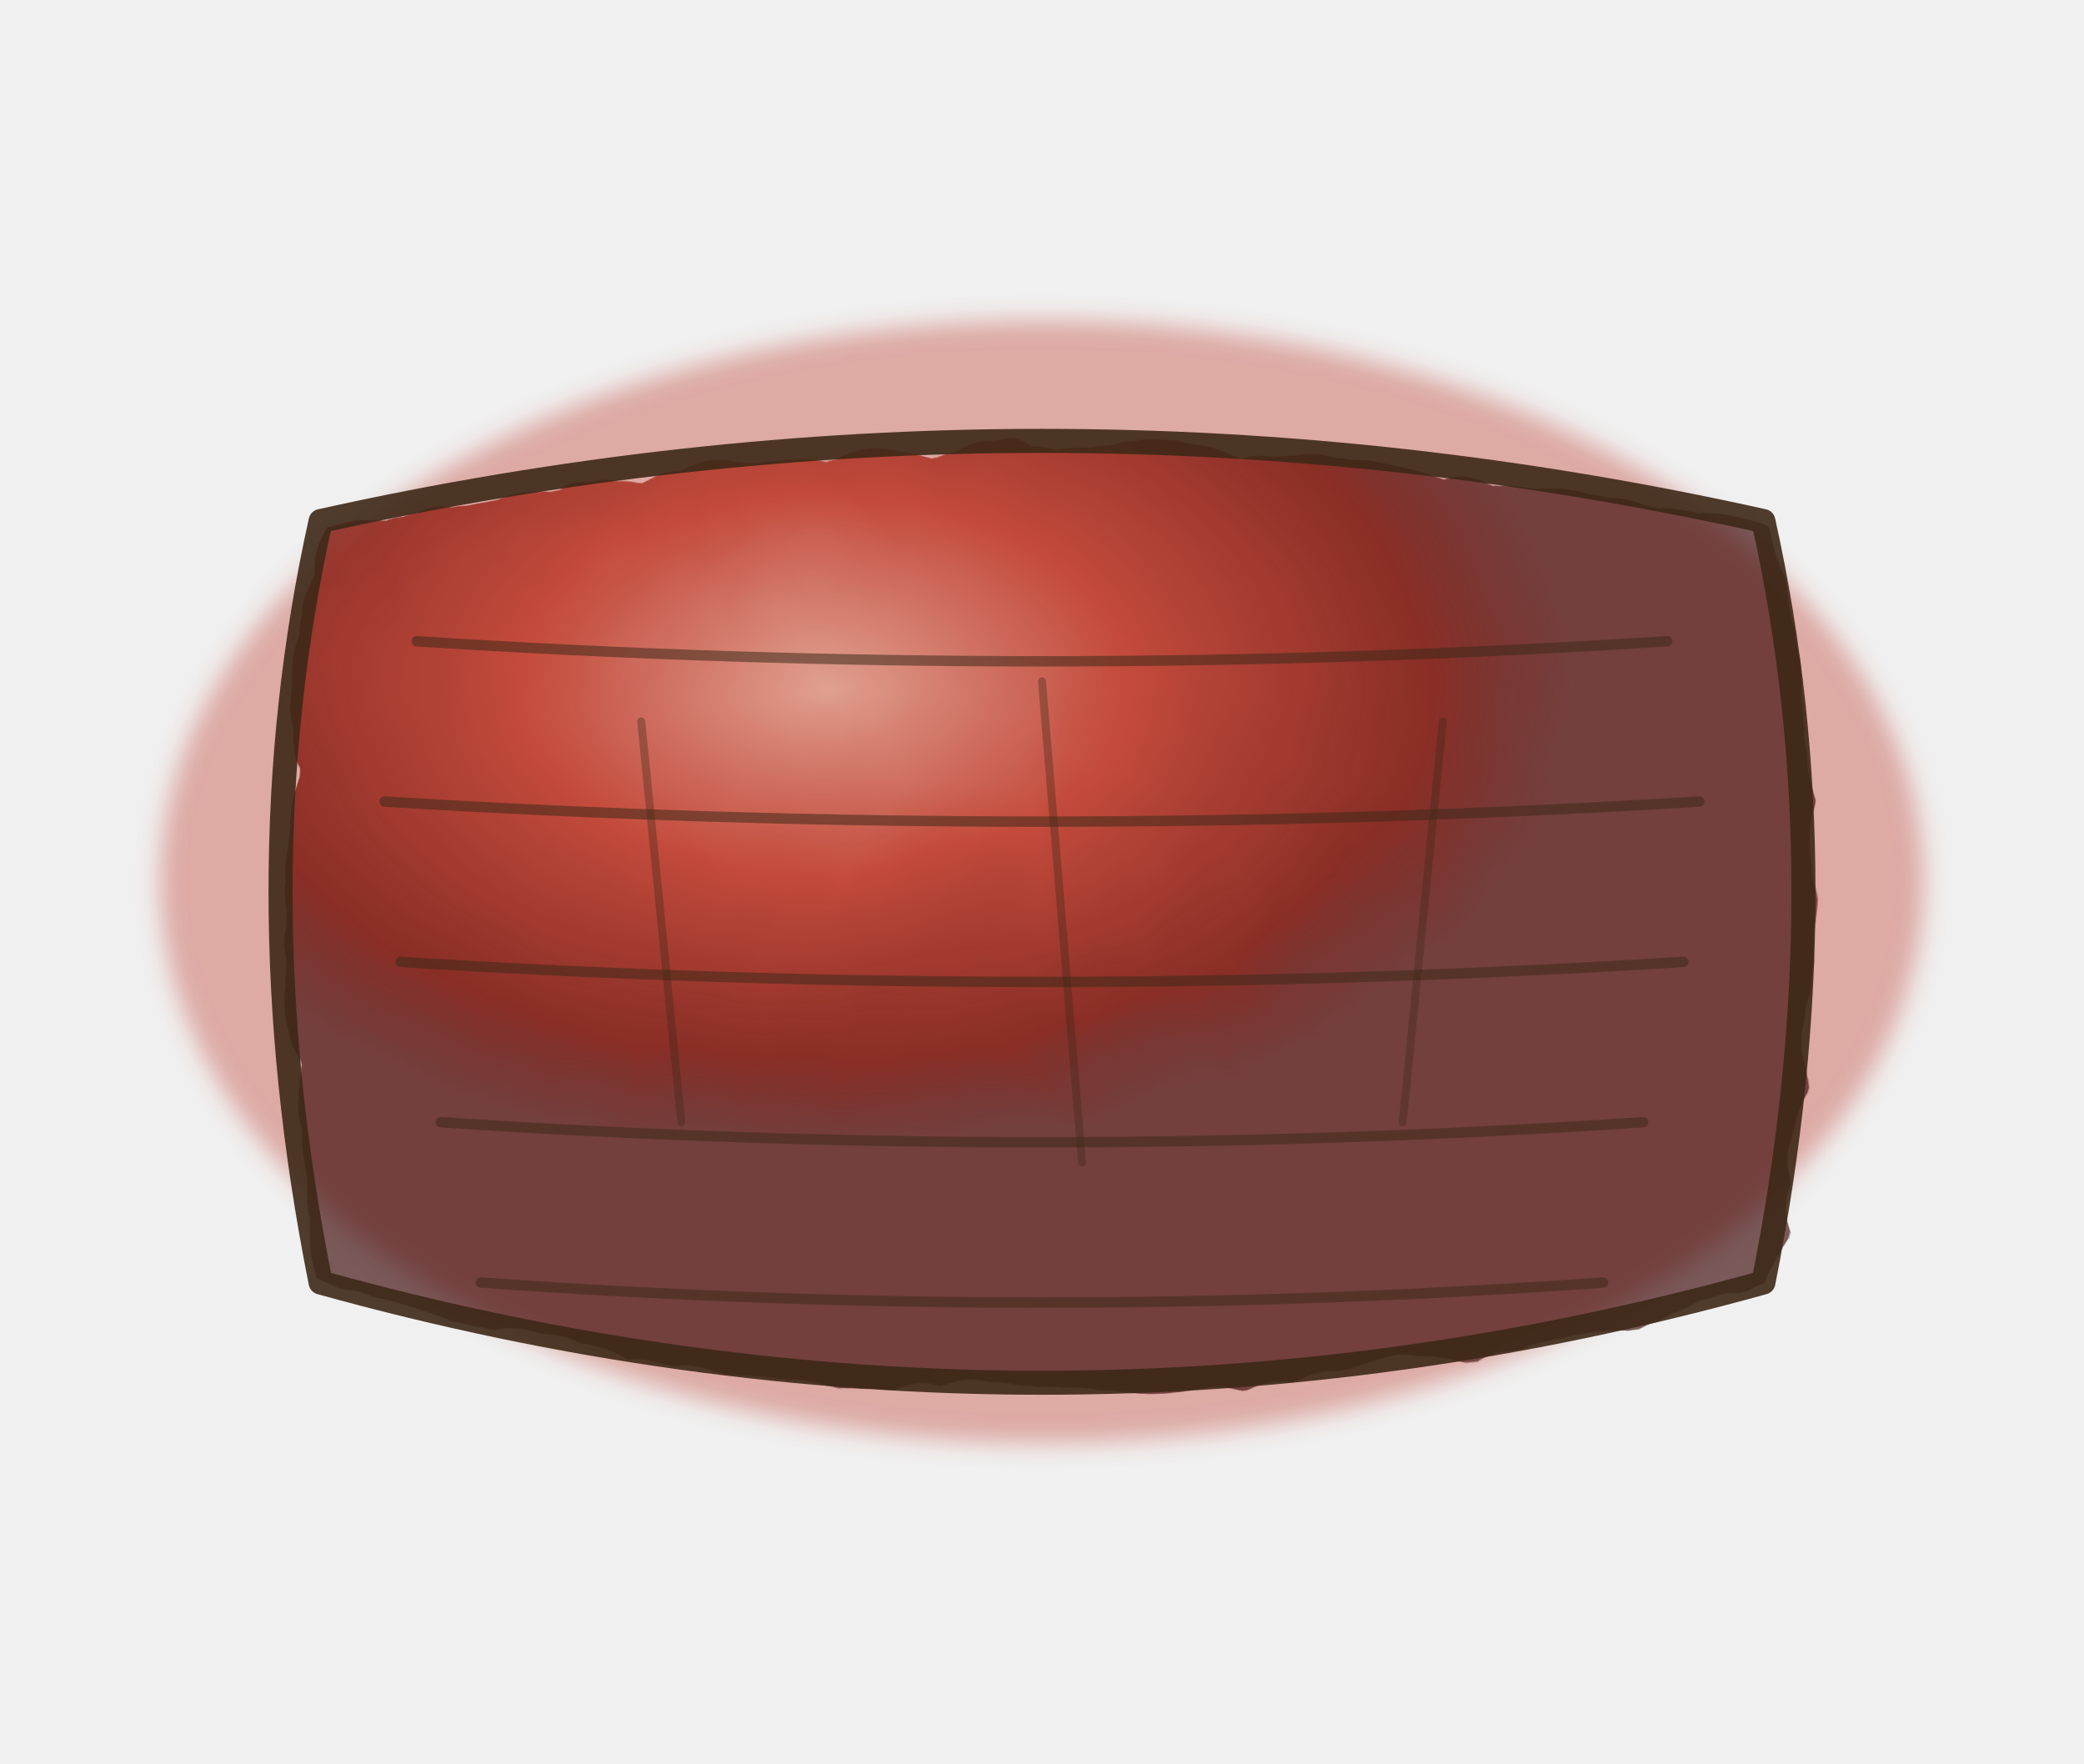
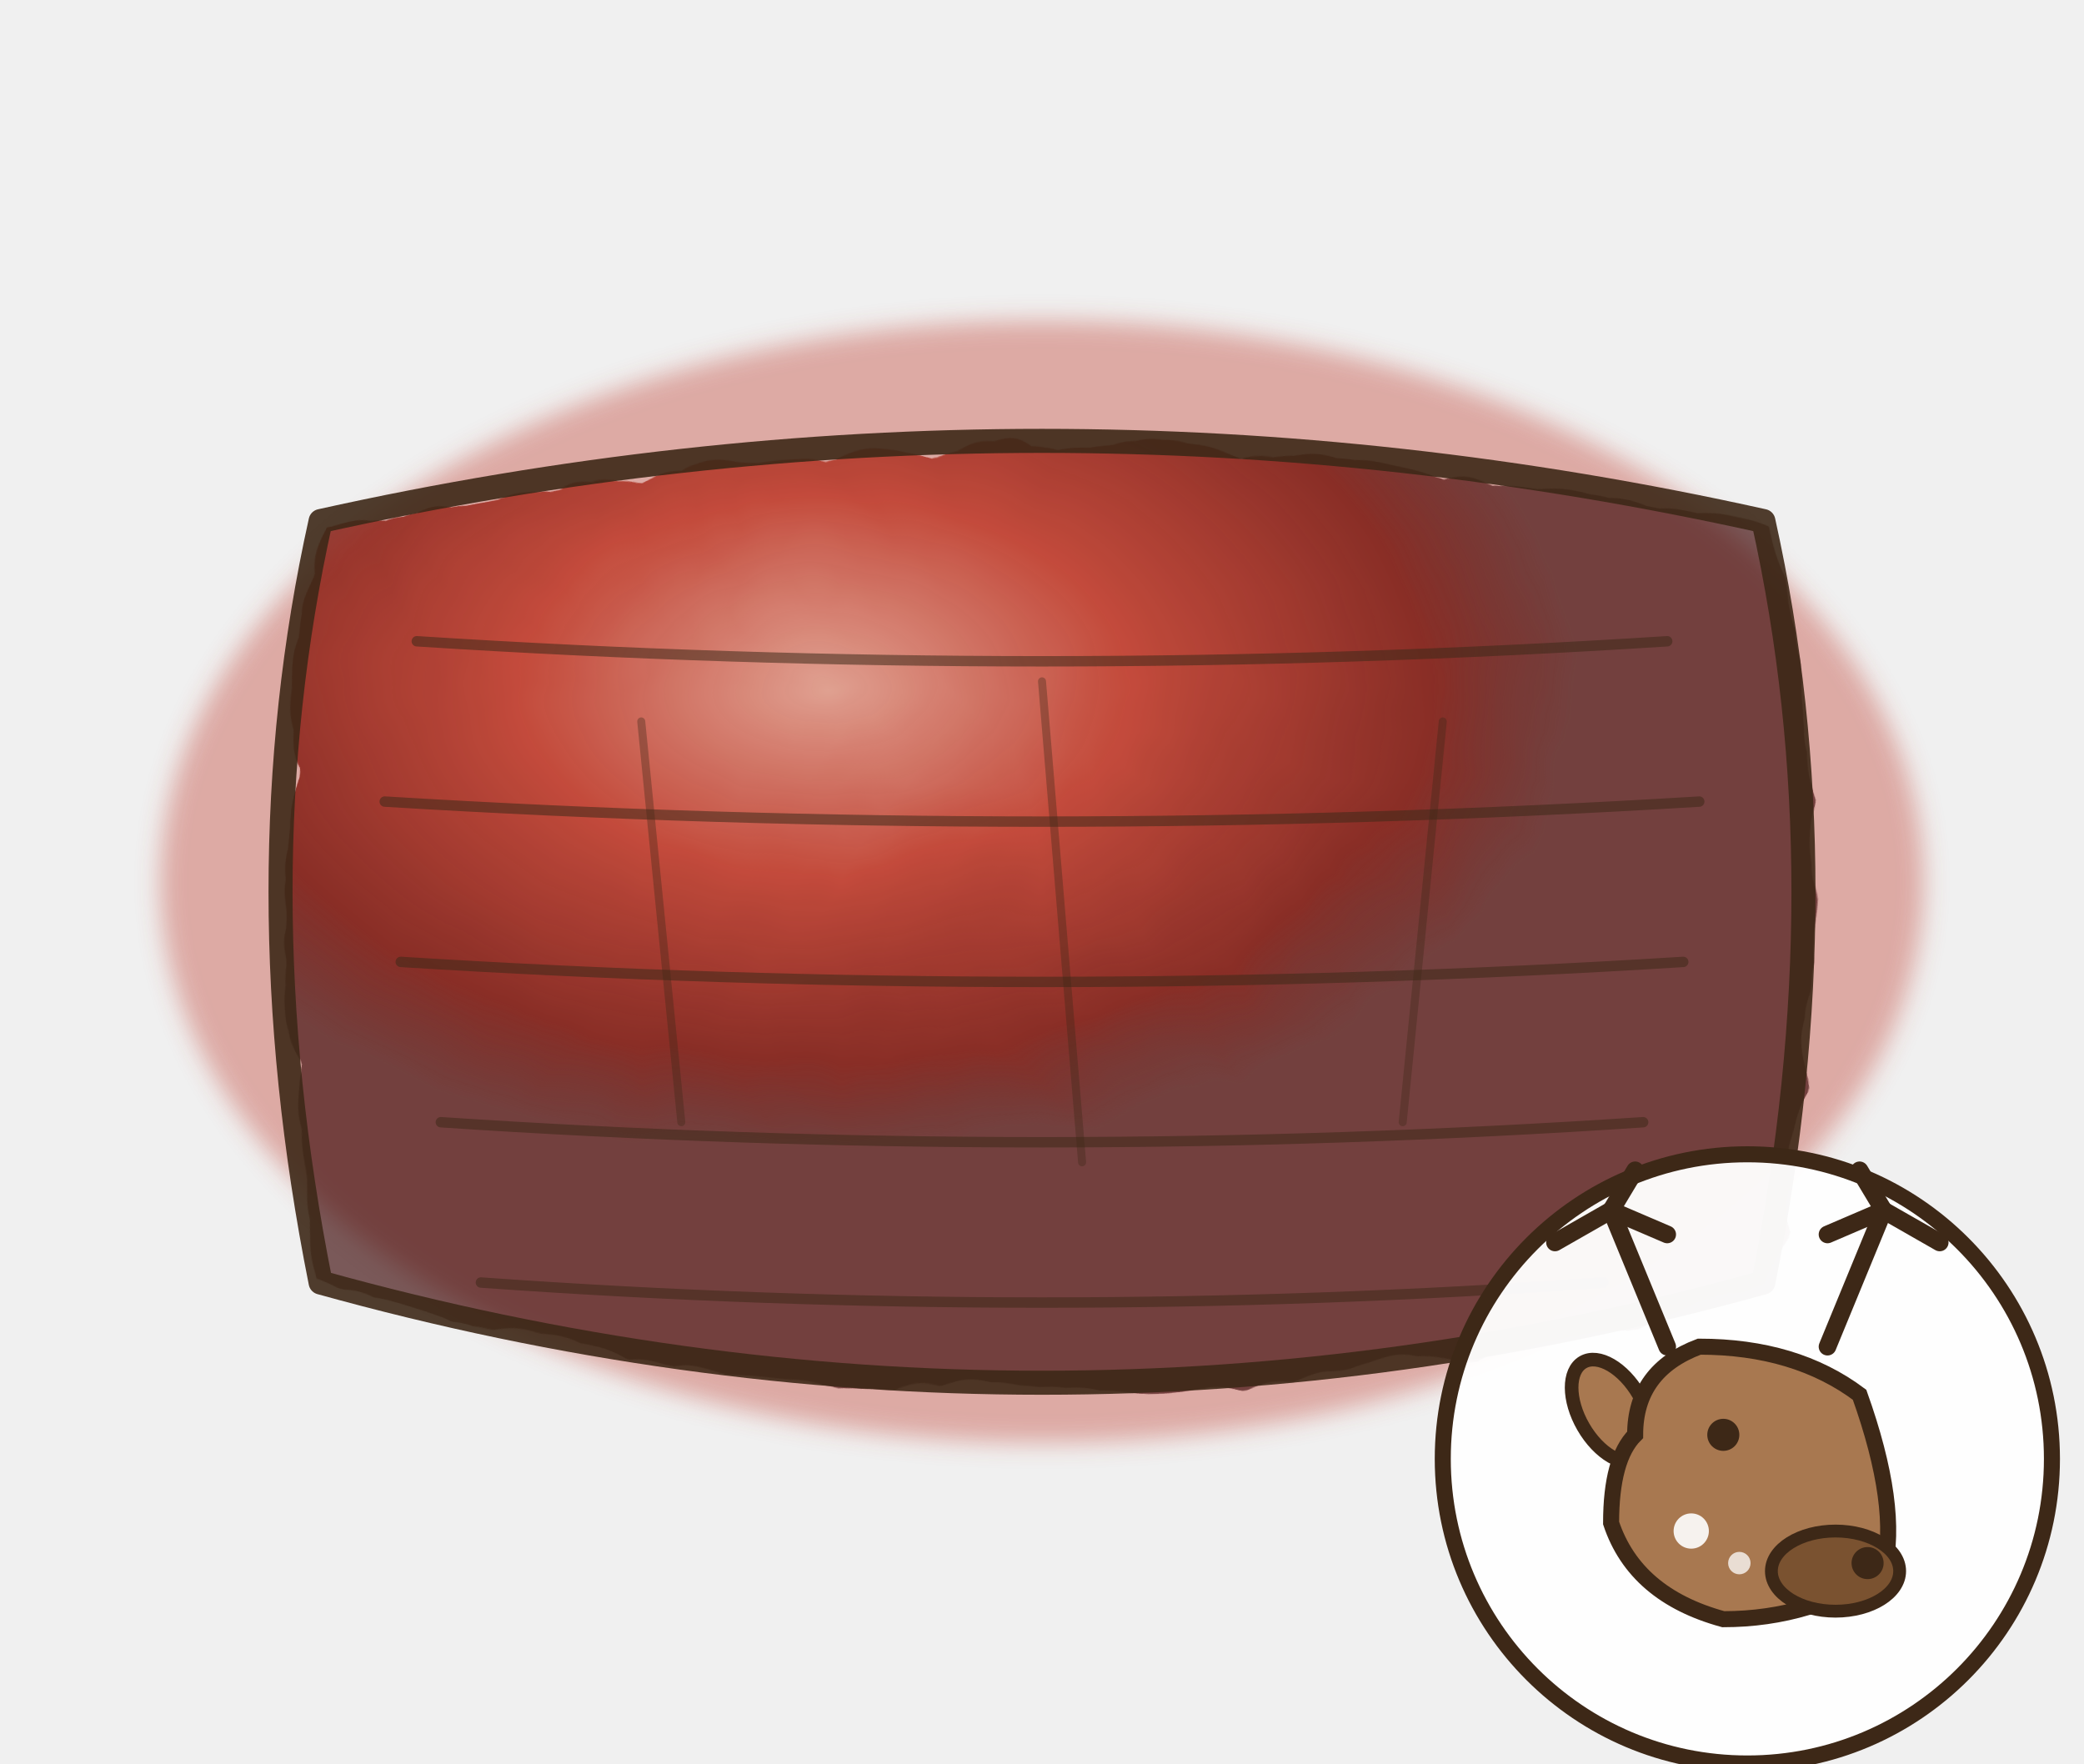
<svg xmlns="http://www.w3.org/2000/svg" viewBox="-130 -110 260 220" font-family="Noto Sans CJK JP, sans-serif">
  <defs>
    <radialGradient id="wcBodyVenison" cx="35%" cy="25%">
      <stop offset="0%" stop-color="#E0A090" stop-opacity="0.95" />
      <stop offset="40%" stop-color="#C04030" stop-opacity="0.9" />
      <stop offset="80%" stop-color="#7A1810" stop-opacity="0.85" />
      <stop offset="100%" stop-color="#3A0808" stop-opacity="0.65" />
    </radialGradient>
    <radialGradient id="wcLeafVenison" cx="50%" cy="20%">
      <stop offset="0%" stop-color="#9BCB7A" stop-opacity="0.9" />
      <stop offset="60%" stop-color="#5D8F3D" stop-opacity="0.7" />
      <stop offset="100%" stop-color="#2C5F2D" stop-opacity="0.5" />
    </radialGradient>
    <filter id="wcRoughVenison" x="-10%" y="-10%" width="120%" height="120%">
      <feTurbulence baseFrequency="0.04" numOctaves="3" seed="223" />
      <feDisplacementMap in="SourceGraphic" scale="4" />
    </filter>
    <filter id="wcBlurVenison">
      <feGaussianBlur stdDeviation="1.5" />
    </filter>
  </defs>
  <g filter="url(#wcBlurVenison)" opacity="0.4">
    <ellipse cx="0" cy="0" rx="110" ry="70" fill="#C04030" />
  </g>
  <g filter="url(#wcRoughVenison)">
    <path d="M -90 -45 Q -100 0 -90 50 Q 0 75 90 50 Q 100 0 90 -45 Q 0 -65 -90 -45 Z" fill="url(#wcBodyVenison)" />
  </g>
  <g stroke="#3D2817" stroke-width="3" fill="none" stroke-linecap="round" stroke-linejoin="round" opacity="0.9">
    <path d="M -90 -45 Q -100 0 -90 50 Q 0 75 90 50 Q 100 0 90 -45 Q 0 -65 -90 -45 Z" />
    <path d="M -78 -30 Q 0 -25 78 -30" opacity="0.6" stroke-width="1.3" />
    <path d="M -82 -10 Q 0 -5 82 -10" opacity="0.6" stroke-width="1.3" />
    <path d="M -80 10 Q 0 15 80 10" opacity="0.6" stroke-width="1.3" />
    <path d="M -75 30 Q 0 35 75 30" opacity="0.6" stroke-width="1.3" />
    <path d="M -70 50 Q 0 55 70 50" opacity="0.6" stroke-width="1.3" />
    <path d="M -50 -20 L -45 30" opacity="0.4" stroke-width="1" />
    <path d="M 0 -25 L 5 35" opacity="0.4" stroke-width="1" />
    <path d="M 50 -20 L 45 30" opacity="0.4" stroke-width="1" />
  </g>
+   <g transform="translate(88, 72)" data-icon="venison">
+     <circle cx="0" cy="0" r="38" fill="#FFFFFF" fill-opacity="0.96" stroke="#3D2817" stroke-width="2" />
+     <g fill="none" stroke="#3D2817" stroke-width="2.2" stroke-linecap="round">
+       <path d="M -10 -14 L -17 -31" />
+       <path d="M -17 -31 L -24 -27" />
+       <path d="M -17 -31 L -14 -36" />
+       <path d="M -17 -31 L -10 -28" />
+       <path d="M 10 -14 L 17 -31" />
+       <path d="M 17 -31 L 24 -27" />
+       <path d="M 17 -31 L 14 -36" />
+       <path d="M 17 -31 L 10 -28" />
+     </g>
+     <ellipse cx="-17" cy="-6" rx="4" ry="7" fill="#A87850" stroke="#3D2817" stroke-width="1.7" transform="rotate(-30 -17 -6)" />
+     <path d="M -14 -3 Q -14 -11 -6 -14 Q 6 -14 14 -8 Q 19 6 17 14 Q 8 20 -3 20 Q -14 17 -17 8 Q -17 0 -14 -3 Z" fill="#A87850" stroke="#3D2817" stroke-width="2" />
+     <ellipse cx="11" cy="14" rx="8" ry="5" fill="#7A5230" stroke="#3D2817" stroke-width="1.6" />
+     <circle cx="15" cy="13" r="2" fill="#3D2817" />
+     <circle cx="-3" cy="-3" r="2" fill="#3D2817" />
+     <circle cx="-7" cy="9" r="2.2" fill="#FFFFFF" opacity="0.9" />
+     <circle cx="-1" cy="13" r="1.4" fill="#FFFFFF" opacity="0.75" />
+   </g>
</svg>
